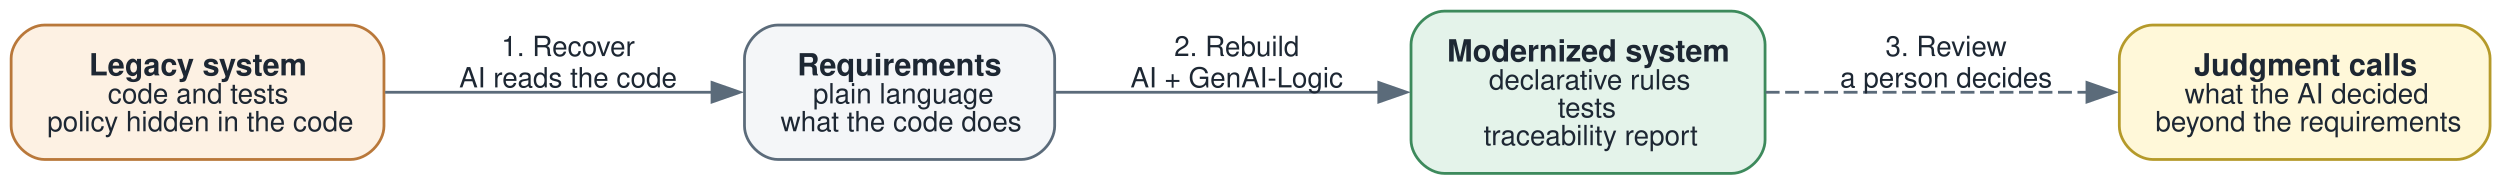
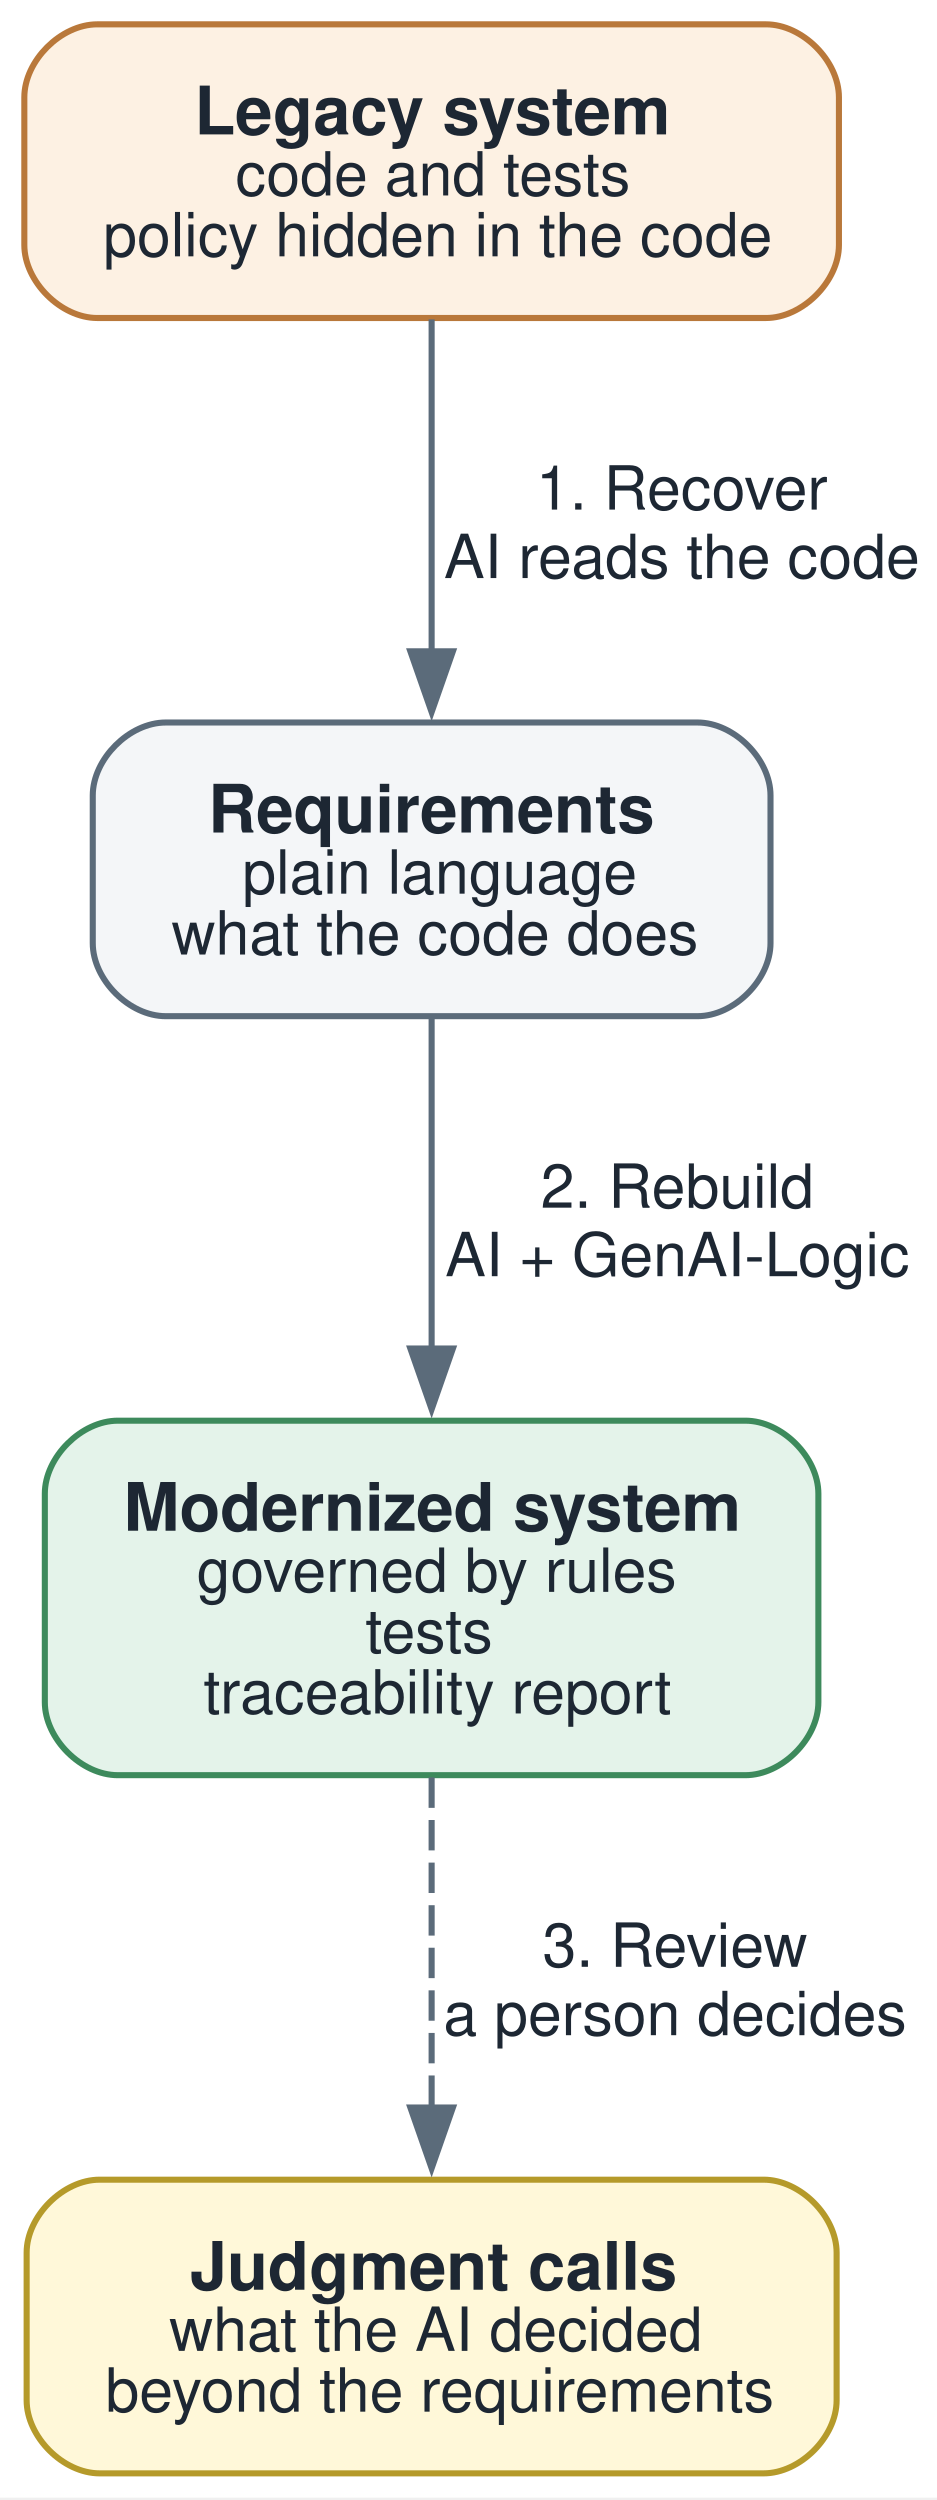
- <svg xmlns="http://www.w3.org/2000/svg" width="898pt" height="66pt" viewBox="0.00 0.00 898.00 66.00">
-   <g id="graph0" class="graph" transform="scale(1 1) rotate(0) translate(4 62.28)">
-     <polygon fill="white" stroke="none" points="-4,4 -4,-62.28 894.43,-62.28 894.43,4 -4,4" />
+ <svg xmlns="http://www.w3.org/2000/svg" width="154pt" height="411pt" viewBox="0.00 0.00 154.00 411.00">
+   <g id="graph0" class="graph" transform="scale(1 1) rotate(0) translate(4 406.62)">
+     <polygon fill="white" stroke="none" points="-4,4 -4,-406.62 150.46,-406.62 150.46,4 -4,4" />
    <g id="node1" class="node">
-       <path fill="#fdf1e3" stroke="#b9783a" d="M121.92,-53.28C121.92,-53.28 12,-53.28 12,-53.28 6,-53.28 0,-47.28 0,-41.28 0,-41.28 0,-17 0,-17 0,-11 6,-5 12,-5 12,-5 121.92,-5 121.92,-5 127.92,-5 133.92,-11 133.92,-17 133.92,-17 133.92,-41.28 133.92,-41.28 133.92,-47.28 127.92,-53.28 121.92,-53.28" />
-       <text xml:space="preserve" text-anchor="start" x="27.96" y="-35.19" font-family="Helvetica,sans-Serif" font-weight="bold" font-size="11.00" fill="#1d2733">Legacy system</text>
-       <text xml:space="preserve" text-anchor="start" x="34.71" y="-25.14" font-family="Helvetica,sans-Serif" font-size="10.00" fill="#1d2733">code and tests</text>
-       <text xml:space="preserve" text-anchor="start" x="12.96" y="-15.14" font-family="Helvetica,sans-Serif" font-size="10.00" fill="#1d2733">policy hidden in the code</text>
+       <path fill="#fdf1e3" stroke="#b9783a" d="M121.92,-402.62C121.92,-402.62 12,-402.62 12,-402.62 6,-402.62 0,-396.62 0,-390.62 0,-390.62 0,-366.34 0,-366.34 0,-360.34 6,-354.34 12,-354.34 12,-354.34 121.92,-354.34 121.92,-354.34 127.92,-354.34 133.92,-360.34 133.92,-366.34 133.92,-366.34 133.92,-390.62 133.92,-390.62 133.92,-396.62 127.92,-402.62 121.92,-402.62" />
+       <text xml:space="preserve" text-anchor="start" x="27.96" y="-384.53" font-family="Helvetica,sans-Serif" font-weight="bold" font-size="11.00" fill="#1d2733">Legacy system</text>
+       <text xml:space="preserve" text-anchor="start" x="34.71" y="-374.48" font-family="Helvetica,sans-Serif" font-size="10.00" fill="#1d2733">code and tests</text>
+       <text xml:space="preserve" text-anchor="start" x="12.96" y="-364.48" font-family="Helvetica,sans-Serif" font-size="10.00" fill="#1d2733">policy hidden in the code</text>
    </g>
    <g id="node2" class="node">
-       <path fill="#f4f6f8" stroke="#5b6b7a" d="M362.84,-53.28C362.84,-53.28 275.42,-53.28 275.42,-53.28 269.42,-53.28 263.42,-47.28 263.42,-41.28 263.42,-41.28 263.42,-17 263.42,-17 263.42,-11 269.42,-5 275.42,-5 275.42,-5 362.84,-5 362.84,-5 368.84,-5 374.84,-11 374.84,-17 374.84,-17 374.84,-41.28 374.84,-41.28 374.84,-47.28 368.84,-53.28 362.84,-53.28" />
-       <text xml:space="preserve" text-anchor="start" x="282.38" y="-35.19" font-family="Helvetica,sans-Serif" font-weight="bold" font-size="11.00" fill="#1d2733">Requirements</text>
-       <text xml:space="preserve" text-anchor="start" x="288" y="-25.14" font-family="Helvetica,sans-Serif" font-size="10.00" fill="#1d2733">plain language</text>
-       <text xml:space="preserve" text-anchor="start" x="276.38" y="-15.14" font-family="Helvetica,sans-Serif" font-size="10.00" fill="#1d2733">what the code does</text>
+       <path fill="#f4f6f8" stroke="#5b6b7a" d="M110.67,-287.84C110.67,-287.84 23.25,-287.84 23.25,-287.84 17.25,-287.84 11.25,-281.84 11.25,-275.84 11.25,-275.84 11.25,-251.56 11.25,-251.56 11.25,-245.56 17.25,-239.56 23.25,-239.56 23.25,-239.56 110.67,-239.56 110.67,-239.56 116.67,-239.56 122.67,-245.56 122.67,-251.56 122.67,-251.56 122.67,-275.84 122.67,-275.84 122.67,-281.84 116.67,-287.84 110.67,-287.84" />
+       <text xml:space="preserve" text-anchor="start" x="30.21" y="-269.75" font-family="Helvetica,sans-Serif" font-weight="bold" font-size="11.00" fill="#1d2733">Requirements</text>
+       <text xml:space="preserve" text-anchor="start" x="35.83" y="-259.7" font-family="Helvetica,sans-Serif" font-size="10.00" fill="#1d2733">plain language</text>
+       <text xml:space="preserve" text-anchor="start" x="24.21" y="-249.7" font-family="Helvetica,sans-Serif" font-size="10.00" fill="#1d2733">what the code does</text>
    </g>
    <g id="edge1" class="edge">
-       <path fill="none" stroke="#5b6b7a" d="M134.34,-29.14C170.66,-29.14 215.5,-29.14 251.81,-29.14" />
-       <polygon fill="#5b6b7a" stroke="#5b6b7a" points="251.76,-32.64 261.76,-29.14 251.76,-25.64 251.76,-32.64" />
-       <text xml:space="preserve" text-anchor="middle" x="198.67" y="-42.14" font-family="Helvetica,sans-Serif" font-size="10.00" fill="#1d2733"> 1. Recover</text>
-       <text xml:space="preserve" text-anchor="middle" x="198.67" y="-30.89" font-family="Helvetica,sans-Serif" font-size="10.00" fill="#1d2733"> AI reads the code</text>
+       <path fill="none" stroke="#5b6b7a" d="M66.96,-354.11C66.96,-338.31 66.96,-317.17 66.96,-299.41" />
+       <polygon fill="#5b6b7a" stroke="#5b6b7a" points="70.46,-299.55 66.96,-289.55 63.46,-299.55 70.46,-299.55" />
+       <text xml:space="preserve" text-anchor="middle" x="106.71" y="-322.84" font-family="Helvetica,sans-Serif" font-size="10.00" fill="#1d2733"> 1. Recover</text>
+       <text xml:space="preserve" text-anchor="middle" x="106.71" y="-311.59" font-family="Helvetica,sans-Serif" font-size="10.00" fill="#1d2733"> AI reads the code</text>
    </g>
    <g id="node3" class="node">
-       <path fill="#e4f3ea" stroke="#3d8a5c" d="M618.01,-58.28C618.01,-58.28 514.84,-58.28 514.84,-58.28 508.84,-58.28 502.84,-52.28 502.84,-46.28 502.84,-46.28 502.84,-12 502.84,-12 502.84,-6 508.84,0 514.84,0 514.84,0 618.01,0 618.01,0 624.01,0 630.01,-6 630.01,-12 630.01,-12 630.01,-46.28 630.01,-46.28 630.01,-52.28 624.01,-58.28 618.01,-58.28" />
-       <text xml:space="preserve" text-anchor="start" x="515.8" y="-40.19" font-family="Helvetica,sans-Serif" font-weight="bold" font-size="11.00" fill="#1d2733">Modernized system</text>
-       <text xml:space="preserve" text-anchor="start" x="530.8" y="-30.14" font-family="Helvetica,sans-Serif" font-size="10.00" fill="#1d2733">declarative rules</text>
-       <text xml:space="preserve" text-anchor="start" x="555.55" y="-20.14" font-family="Helvetica,sans-Serif" font-size="10.00" fill="#1d2733">tests</text>
-       <text xml:space="preserve" text-anchor="start" x="528.93" y="-10.14" font-family="Helvetica,sans-Serif" font-size="10.00" fill="#1d2733">traceability report</text>
+       <path fill="#e4f3ea" stroke="#3d8a5c" d="M118.54,-173.06C118.54,-173.06 15.38,-173.06 15.38,-173.06 9.37,-173.06 3.37,-167.06 3.37,-161.06 3.37,-161.06 3.37,-126.78 3.37,-126.78 3.37,-120.78 9.37,-114.78 15.37,-114.78 15.37,-114.78 118.54,-114.78 118.54,-114.78 124.54,-114.78 130.54,-120.78 130.54,-126.78 130.54,-126.78 130.54,-161.06 130.54,-161.06 130.54,-167.06 124.54,-173.06 118.54,-173.06" />
+       <text xml:space="preserve" text-anchor="start" x="16.33" y="-154.97" font-family="Helvetica,sans-Serif" font-weight="bold" font-size="11.00" fill="#1d2733">Modernized system</text>
+       <text xml:space="preserve" text-anchor="start" x="28.33" y="-144.92" font-family="Helvetica,sans-Serif" font-size="10.00" fill="#1d2733">governed by rules</text>
+       <text xml:space="preserve" text-anchor="start" x="56.08" y="-134.92" font-family="Helvetica,sans-Serif" font-size="10.00" fill="#1d2733">tests</text>
+       <text xml:space="preserve" text-anchor="start" x="29.46" y="-124.92" font-family="Helvetica,sans-Serif" font-size="10.00" fill="#1d2733">traceability report</text>
    </g>
    <g id="edge2" class="edge">
-       <path fill="none" stroke="#5b6b7a" d="M375.18,-29.14C409.49,-29.14 454.05,-29.14 491.43,-29.14" />
-       <polygon fill="#5b6b7a" stroke="#5b6b7a" points="491.26,-32.64 501.26,-29.14 491.26,-25.64 491.26,-32.64" />
-       <text xml:space="preserve" text-anchor="middle" x="438.84" y="-42.14" font-family="Helvetica,sans-Serif" font-size="10.00" fill="#1d2733"> 2. Rebuild</text>
-       <text xml:space="preserve" text-anchor="middle" x="438.84" y="-30.89" font-family="Helvetica,sans-Serif" font-size="10.00" fill="#1d2733"> AI + GenAI-Logic</text>
+       <path fill="none" stroke="#5b6b7a" d="M66.96,-239.15C66.96,-223.62 66.96,-202.89 66.96,-184.82" />
+       <polygon fill="#5b6b7a" stroke="#5b6b7a" points="70.46,-184.93 66.96,-174.93 63.46,-184.93 70.46,-184.93" />
+       <text xml:space="preserve" text-anchor="middle" x="105.96" y="-208.06" font-family="Helvetica,sans-Serif" font-size="10.00" fill="#1d2733"> 2. Rebuild</text>
+       <text xml:space="preserve" text-anchor="middle" x="105.96" y="-196.81" font-family="Helvetica,sans-Serif" font-size="10.00" fill="#1d2733"> AI + GenAI-Logic</text>
    </g>
    <g id="node4" class="node">
-       <path fill="#fff8d9" stroke="#b59a2a" d="M878.43,-53.28C878.43,-53.28 769.26,-53.28 769.26,-53.28 763.26,-53.28 757.26,-47.28 757.26,-41.28 757.26,-41.28 757.26,-17 757.26,-17 757.26,-11 763.26,-5 769.26,-5 769.26,-5 878.43,-5 878.43,-5 884.43,-5 890.43,-11 890.43,-17 890.43,-17 890.43,-41.28 890.43,-41.28 890.43,-47.28 884.43,-53.28 878.43,-53.28" />
-       <text xml:space="preserve" text-anchor="start" x="784.1" y="-35.19" font-family="Helvetica,sans-Serif" font-weight="bold" font-size="11.00" fill="#1d2733">Judgment calls</text>
-       <text xml:space="preserve" text-anchor="start" x="780.72" y="-25.14" font-family="Helvetica,sans-Serif" font-size="10.00" fill="#1d2733">what the AI decided</text>
-       <text xml:space="preserve" text-anchor="start" x="770.22" y="-15.14" font-family="Helvetica,sans-Serif" font-size="10.00" fill="#1d2733">beyond the requirements</text>
+       <path fill="#fff8d9" stroke="#b59a2a" d="M121.54,-48.28C121.54,-48.28 12.38,-48.28 12.38,-48.28 6.37,-48.28 0.38,-42.28 0.38,-36.28 0.38,-36.28 0.38,-12 0.38,-12 0.38,-6 6.38,0 12.38,0 12.38,0 121.54,0 121.54,0 127.54,0 133.54,-6 133.54,-12 133.54,-12 133.54,-36.28 133.54,-36.28 133.54,-42.28 127.54,-48.28 121.54,-48.28" />
+       <text xml:space="preserve" text-anchor="start" x="27.21" y="-30.19" font-family="Helvetica,sans-Serif" font-weight="bold" font-size="11.00" fill="#1d2733">Judgment calls</text>
+       <text xml:space="preserve" text-anchor="start" x="23.83" y="-20.14" font-family="Helvetica,sans-Serif" font-size="10.00" fill="#1d2733">what the AI decided</text>
+       <text xml:space="preserve" text-anchor="start" x="13.33" y="-10.14" font-family="Helvetica,sans-Serif" font-size="10.00" fill="#1d2733">beyond the requirements</text>
    </g>
    <g id="edge3" class="edge">
-       <path fill="none" stroke="#5b6b7a" stroke-dasharray="5,2" d="M630.23,-29.14C665.17,-29.14 708.94,-29.14 745.92,-29.14" />
-       <polygon fill="#5b6b7a" stroke="#5b6b7a" points="745.64,-32.64 755.64,-29.14 745.64,-25.64 745.64,-32.64" />
-       <text xml:space="preserve" text-anchor="middle" x="693.64" y="-42.14" font-family="Helvetica,sans-Serif" font-size="10.00" fill="#1d2733"> 3. Review</text>
-       <text xml:space="preserve" text-anchor="middle" x="693.64" y="-30.89" font-family="Helvetica,sans-Serif" font-size="10.00" fill="#1d2733"> a person decides</text>
+       <path fill="none" stroke="#5b6b7a" stroke-dasharray="5,2" d="M66.96,-114.41C66.96,-98.04 66.96,-77.35 66.96,-60.01" />
+       <polygon fill="#5b6b7a" stroke="#5b6b7a" points="70.46,-60.15 66.96,-50.15 63.46,-60.15 70.46,-60.15" />
+       <text xml:space="preserve" text-anchor="middle" x="105.58" y="-83.28" font-family="Helvetica,sans-Serif" font-size="10.00" fill="#1d2733"> 3. Review</text>
+       <text xml:space="preserve" text-anchor="middle" x="105.58" y="-72.03" font-family="Helvetica,sans-Serif" font-size="10.00" fill="#1d2733"> a person decides</text>
    </g>
  </g>
</svg>
